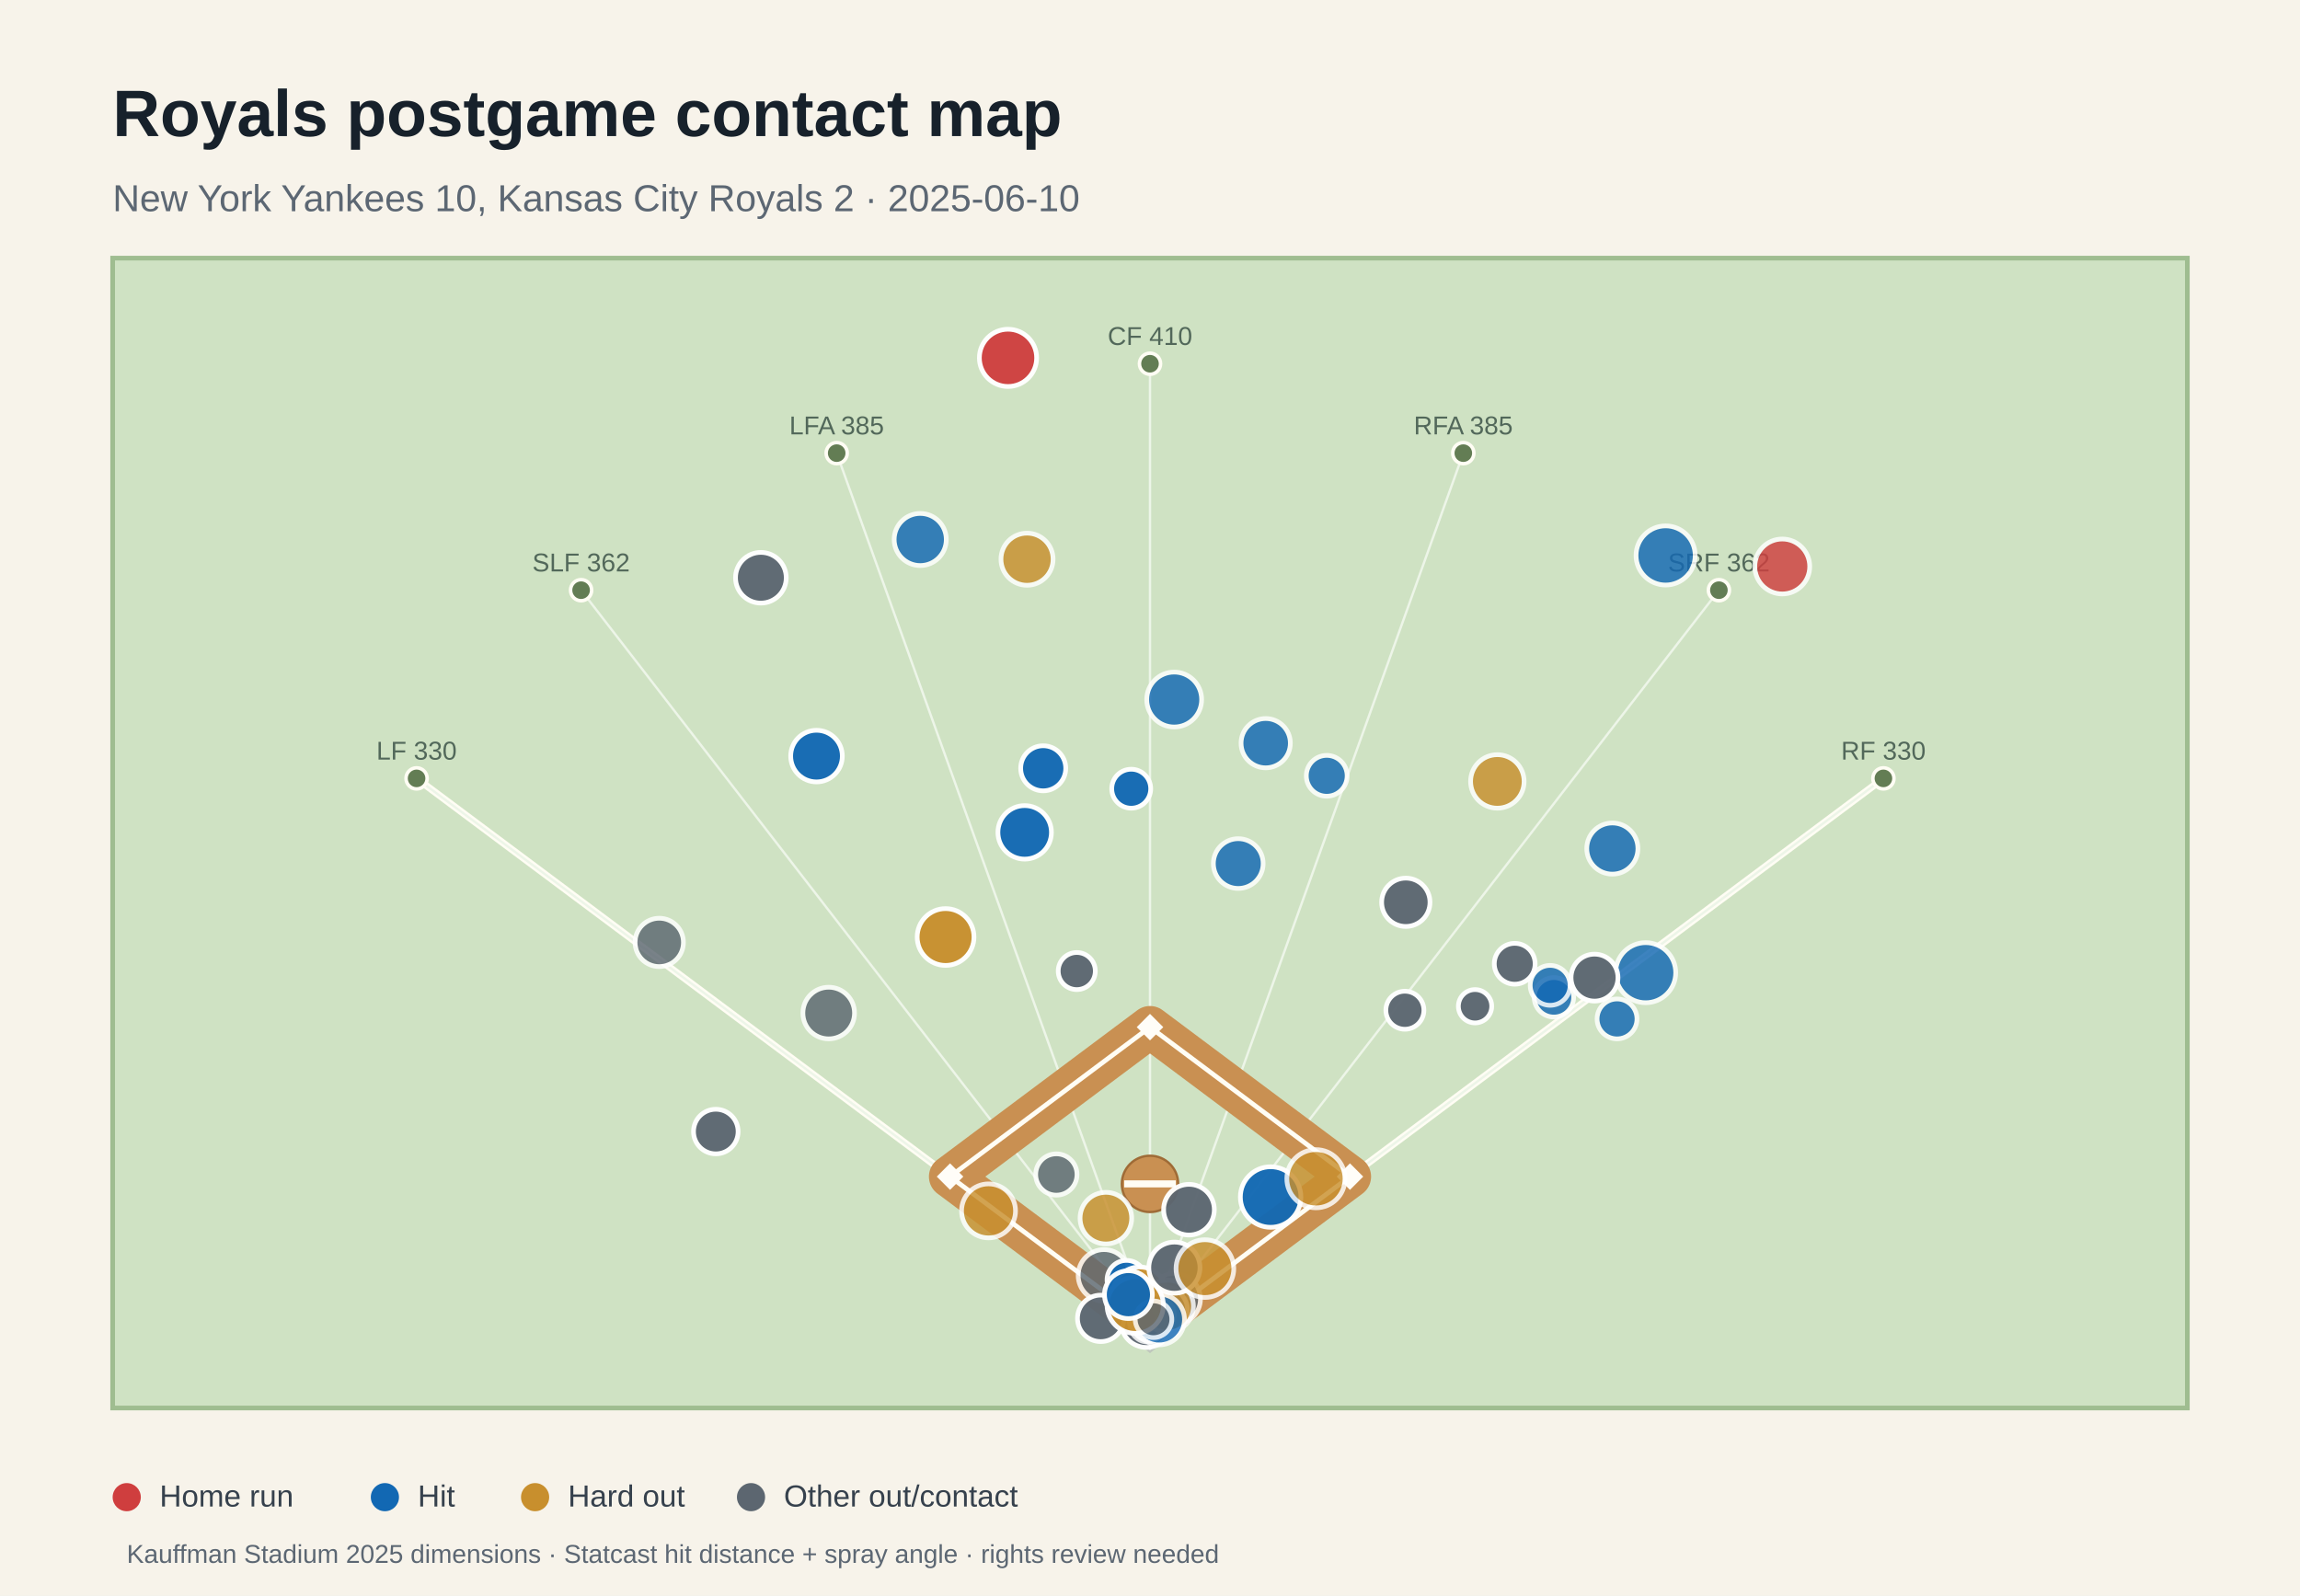
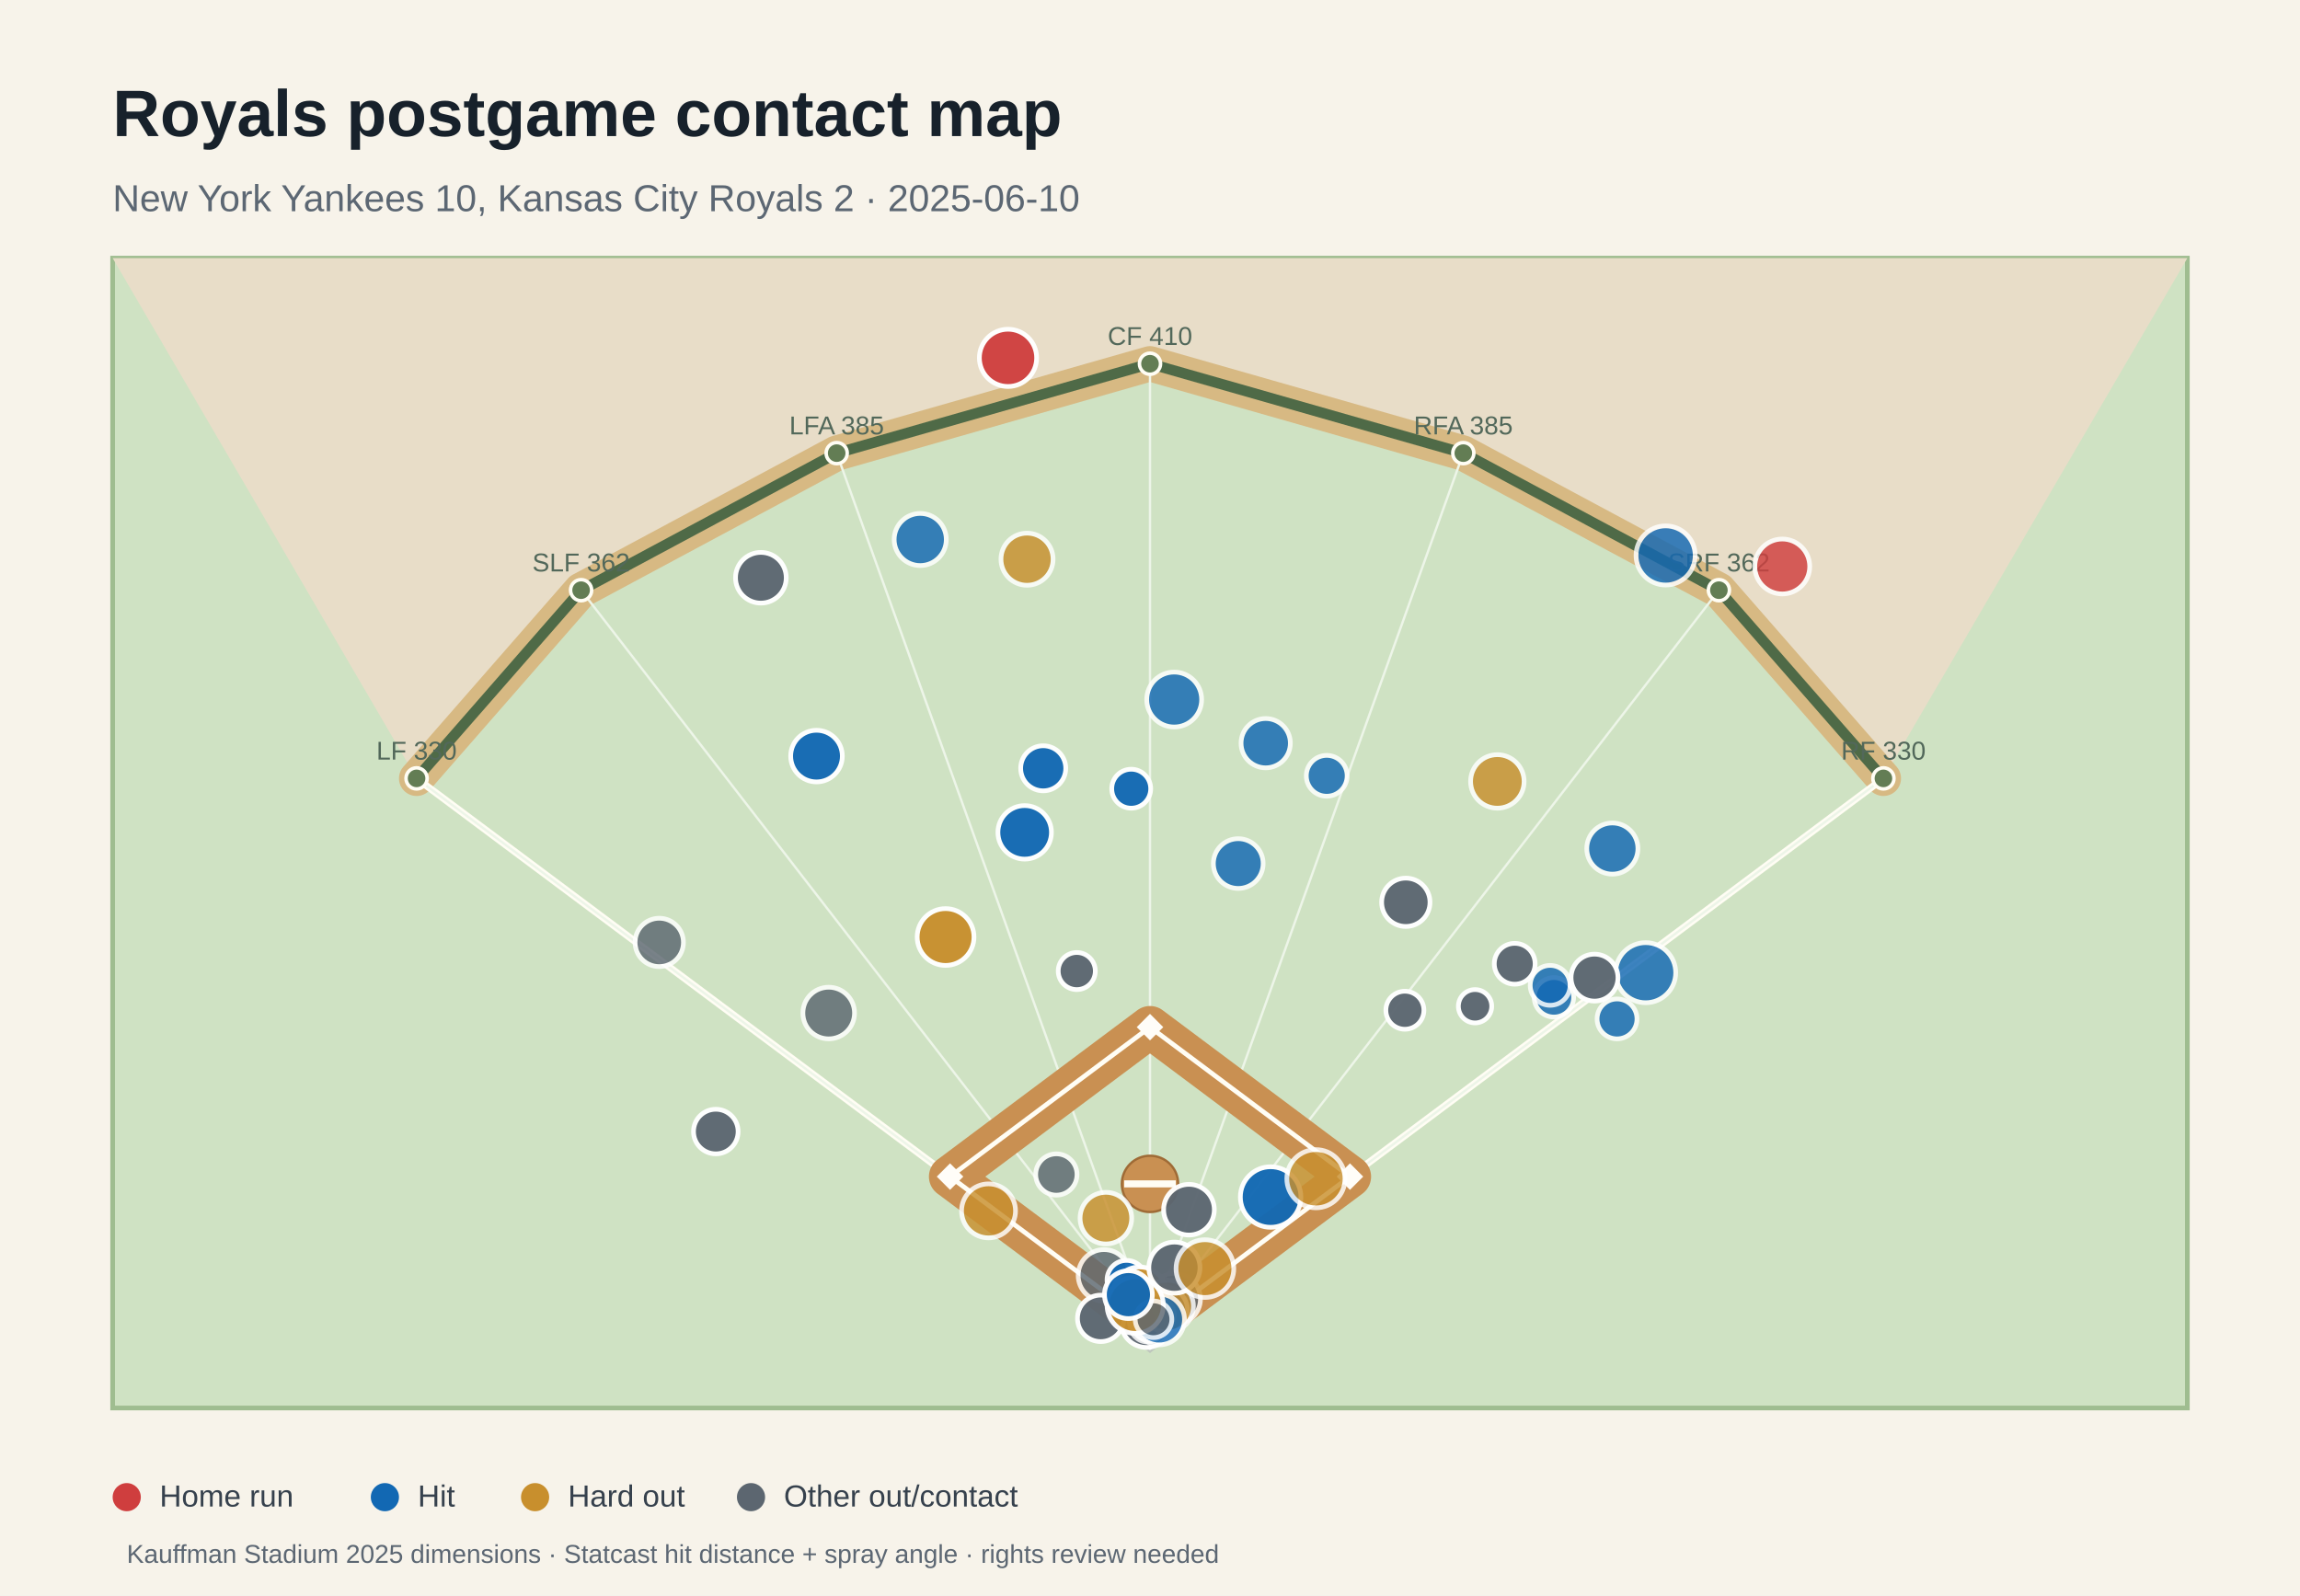
<svg xmlns="http://www.w3.org/2000/svg" width="980" height="680" viewBox="0 0 980 680" role="img" aria-labelledby="title desc">
  <rect width="980" height="680" fill="#f7f3ea" />
  <text x="48" y="58" font-family="Arial, sans-serif" font-size="28" font-weight="700" fill="#17212b">Royals postgame contact map</text>
  <text x="48" y="90" font-family="Arial, sans-serif" font-size="16" fill="#5c6773">New York Yankees 10, Kansas City Royals 2 · 2025-06-10</text>
  <rect x="48" y="110" width="884" height="490" fill="#cfe2c3" stroke="#9fbd90" stroke-width="2" />
+   <path d="M 177.5 331.7 L 247.6 251.5 L 356.5 193.1 L 490.0 155.0 L 623.5 193.1 L 732.4 251.5 L 802.5 331.7 L 932.0 110.0 L 48.0 110.0 Z" fill="#e8ddc8" />
+   <path d="M 177.5 331.7 L 247.6 251.5 L 356.5 193.1 L 490.0 155.0 L 623.5 193.1 L 732.4 251.5 L 802.5 331.7" fill="none" stroke="#d7b983" stroke-width="15" stroke-linecap="round" stroke-linejoin="round" />
+   <path d="M 177.5 331.7 L 247.6 251.5 L 356.5 193.1 L 490.0 155.0 L 623.5 193.1 L 732.4 251.5 L 802.5 331.7" fill="none" stroke="#4f6a47" stroke-width="4.5" stroke-linecap="round" stroke-linejoin="round" />
  <path d="M 490.0 565.0 L 177.5 331.7 M 490.0 565.0 L 802.5 331.7" fill="none" stroke="#fffdf4" stroke-width="3" />
  <g font-family="Arial, sans-serif" font-size="11" fill="#52685a">
    <line x1="490.0" y1="565.0" x2="177.5" y2="331.7" stroke="#edf5e8" stroke-width="1" />
    <circle cx="177.5" cy="331.7" r="4.5" fill="#637d54" stroke="#fffdf4" stroke-width="1.5" />
    <text x="177.5" y="323.7" text-anchor="middle">LF 330</text>
  </g>
  <g font-family="Arial, sans-serif" font-size="11" fill="#52685a">
    <line x1="490.0" y1="565.0" x2="247.6" y2="251.5" stroke="#edf5e8" stroke-width="1" />
    <circle cx="247.6" cy="251.5" r="4.5" fill="#637d54" stroke="#fffdf4" stroke-width="1.5" />
    <text x="247.6" y="243.5" text-anchor="middle">SLF 362</text>
  </g>
  <g font-family="Arial, sans-serif" font-size="11" fill="#52685a">
    <line x1="490.0" y1="565.0" x2="356.5" y2="193.1" stroke="#edf5e8" stroke-width="1" />
    <circle cx="356.5" cy="193.1" r="4.5" fill="#637d54" stroke="#fffdf4" stroke-width="1.5" />
    <text x="356.5" y="185.1" text-anchor="middle">LFA 385</text>
  </g>
  <g font-family="Arial, sans-serif" font-size="11" fill="#52685a">
    <line x1="490.0" y1="565.0" x2="490.0" y2="155.0" stroke="#edf5e8" stroke-width="1" />
    <circle cx="490.0" cy="155.0" r="4.5" fill="#637d54" stroke="#fffdf4" stroke-width="1.5" />
    <text x="490.0" y="147.0" text-anchor="middle">CF 410</text>
  </g>
  <g font-family="Arial, sans-serif" font-size="11" fill="#52685a">
    <line x1="490.0" y1="565.0" x2="623.5" y2="193.1" stroke="#edf5e8" stroke-width="1" />
    <circle cx="623.5" cy="193.1" r="4.5" fill="#637d54" stroke="#fffdf4" stroke-width="1.5" />
    <text x="623.5" y="185.1" text-anchor="middle">RFA 385</text>
  </g>
  <g font-family="Arial, sans-serif" font-size="11" fill="#52685a">
    <line x1="490.0" y1="565.0" x2="732.4" y2="251.5" stroke="#edf5e8" stroke-width="1" />
    <circle cx="732.4" cy="251.5" r="4.5" fill="#637d54" stroke="#fffdf4" stroke-width="1.5" />
    <text x="732.4" y="243.5" text-anchor="middle">SRF 362</text>
  </g>
  <g font-family="Arial, sans-serif" font-size="11" fill="#52685a">
    <line x1="490.0" y1="565.0" x2="802.5" y2="331.7" stroke="#edf5e8" stroke-width="1" />
    <circle cx="802.5" cy="331.7" r="4.5" fill="#637d54" stroke="#fffdf4" stroke-width="1.5" />
    <text x="802.5" y="323.7" text-anchor="middle">RF 330</text>
  </g>
  <path d="M 490.0 565.0 L 575.2 501.4 L 490.0 437.7 L 404.8 501.4 Z" fill="none" stroke="#c99052" stroke-width="18" stroke-linejoin="round" stroke-linecap="round" />
  <path d="M 490.0 565.0 L 575.2 501.4 L 490.0 437.7 L 404.8 501.4 Z" fill="none" stroke="#fffdf4" stroke-width="2" stroke-linejoin="round" />
  <circle cx="490.0" cy="504.5" r="12" fill="#c99052" stroke="#9f6b36" />
  <line x1="479.0" y1="504.5" x2="501.0" y2="504.5" stroke="#fffdf4" stroke-width="3" />
  <rect x="571.2" y="497.4" width="8" height="8" fill="#fffdf8" transform="rotate(45 575.2 501.4)" />
  <rect x="486.0" y="433.7" width="8" height="8" fill="#fffdf8" transform="rotate(45 490.0 437.7)" />
  <rect x="400.8" y="497.4" width="8" height="8" fill="#fffdf8" transform="rotate(45 404.8 501.4)" />
  <path d="M 483.0 563.0 H 497.0 L 495.0 572.0 L 490.0 576.0 L 485.0 572.0 Z" fill="#fffdf8" stroke="#bfc7bd" />
  <circle cx="470.4" cy="543.5" r="11.0" fill="#5c6670" stroke="#fff" stroke-width="2" opacity="0.82" />
  <circle cx="709.7" cy="236.7" r="12.6" fill="#1268b3" stroke="#fff" stroke-width="2" opacity="0.82" />
  <circle cx="488.3" cy="557.1" r="10.8" fill="#5c6670" stroke="#fff" stroke-width="2" opacity="0.82" />
  <circle cx="483.7" cy="550.8" r="10.5" fill="#5c6670" stroke="#fff" stroke-width="2" opacity="0.96" />
  <circle cx="494.4" cy="561.2" r="9.7" fill="#5c6670" stroke="#fff" stroke-width="2" opacity="0.96" />
  <circle cx="598.6" cy="430.5" r="8.1" fill="#5c6670" stroke="#fff" stroke-width="2" opacity="0.96" />
  <circle cx="480.0" cy="545.4" r="8.3" fill="#1268b3" stroke="#fff" stroke-width="2" opacity="0.96" />
  <circle cx="500.6" cy="553.5" r="10.9" fill="#5c6670" stroke="#fff" stroke-width="2" opacity="0.82" />
  <circle cx="437.6" cy="238.3" r="11.1" fill="#c88f2d" stroke="#fff" stroke-width="2" opacity="0.82" />
  <circle cx="759.4" cy="241.4" r="11.7" fill="#cf3e3e" stroke="#fff" stroke-width="2" opacity="0.82" />
  <circle cx="488.4" cy="561.2" r="8.7" fill="#5c6670" stroke="#fff" stroke-width="2" opacity="0.96" />
  <circle cx="436.6" cy="354.7" r="11.4" fill="#1268b3" stroke="#fff" stroke-width="2" opacity="0.96" />
  <circle cx="429.5" cy="152.5" r="12.2" fill="#cf3e3e" stroke="#fff" stroke-width="2" opacity="0.96" />
  <circle cx="500.3" cy="298.1" r="11.7" fill="#1268b3" stroke="#fff" stroke-width="2" opacity="0.82" />
  <circle cx="662.1" cy="425.0" r="8.4" fill="#1268b3" stroke="#fff" stroke-width="2" opacity="0.82" />
  <circle cx="347.9" cy="322.2" r="11.0" fill="#1268b3" stroke="#fff" stroke-width="2" opacity="0.96" />
  <circle cx="638.0" cy="333.0" r="11.4" fill="#c88f2d" stroke="#fff" stroke-width="2" opacity="0.82" />
  <circle cx="402.9" cy="399.3" r="12.1" fill="#c88f2d" stroke="#fff" stroke-width="2" opacity="0.96" />
  <circle cx="645.4" cy="410.7" r="8.7" fill="#5c6670" stroke="#fff" stroke-width="2" opacity="0.96" />
  <circle cx="482.2" cy="558.1" r="10.2" fill="#5c6670" stroke="#fff" stroke-width="2" opacity="0.96" />
  <circle cx="471.2" cy="519.1" r="11.0" fill="#c88f2d" stroke="#fff" stroke-width="2" opacity="0.82" />
  <circle cx="305.0" cy="482.2" r="9.5" fill="#5c6670" stroke="#fff" stroke-width="2" opacity="0.96" />
  <circle cx="458.8" cy="413.8" r="7.9" fill="#5c6670" stroke="#fff" stroke-width="2" opacity="0.96" />
  <circle cx="496.0" cy="558.4" r="10.0" fill="#5c6670" stroke="#fff" stroke-width="2" opacity="0.82" />
  <circle cx="324.2" cy="246.2" r="10.8" fill="#5c6670" stroke="#fff" stroke-width="2" opacity="0.96" />
  <circle cx="492.7" cy="560.4" r="7.7" fill="#5c6670" stroke="#fff" stroke-width="2" opacity="0.82" />
  <circle cx="482.0" cy="336.1" r="8.3" fill="#1268b3" stroke="#fff" stroke-width="2" opacity="0.96" />
  <circle cx="483.6" cy="557.4" r="7.9" fill="#5c6670" stroke="#fff" stroke-width="2" opacity="0.96" />
  <circle cx="485.6" cy="551.4" r="11.5" fill="#c88f2d" stroke="#fff" stroke-width="2" opacity="0.96" />
  <circle cx="353.1" cy="431.7" r="11.0" fill="#5c6670" stroke="#fff" stroke-width="2" opacity="0.82" />
  <circle cx="488.9" cy="564.4" r="7.4" fill="#5c6670" stroke="#fff" stroke-width="2" opacity="0.96" />
  <circle cx="392.1" cy="229.9" r="11.1" fill="#1268b3" stroke="#fff" stroke-width="2" opacity="0.82" />
  <circle cx="565.3" cy="330.6" r="8.7" fill="#1268b3" stroke="#fff" stroke-width="2" opacity="0.82" />
  <circle cx="689.0" cy="434.2" r="8.5" fill="#1268b3" stroke="#fff" stroke-width="2" opacity="0.82" />
  <circle cx="488.5" cy="563.4" r="9.2" fill="#5c6670" stroke="#fff" stroke-width="2" opacity="0.82" />
  <circle cx="488.5" cy="563.3" r="10.9" fill="#5c6670" stroke="#fff" stroke-width="2" opacity="0.96" />
  <circle cx="687.0" cy="361.6" r="10.9" fill="#1268b3" stroke="#fff" stroke-width="2" opacity="0.82" />
  <circle cx="541.4" cy="510.1" r="12.9" fill="#1268b3" stroke="#fff" stroke-width="2" opacity="0.96" />
  <circle cx="469.0" cy="561.8" r="9.9" fill="#5c6670" stroke="#fff" stroke-width="2" opacity="0.96" />
  <circle cx="560.7" cy="502.3" r="12.4" fill="#c88f2d" stroke="#fff" stroke-width="2" opacity="0.82" />
  <circle cx="489.7" cy="564.0" r="7.3" fill="#5c6670" stroke="#fff" stroke-width="2" opacity="0.82" />
  <circle cx="492.8" cy="561.6" r="6.0" fill="#5c6670" stroke="#fff" stroke-width="2" opacity="0.96" />
  <circle cx="660.5" cy="419.9" r="8.5" fill="#1268b3" stroke="#fff" stroke-width="2" opacity="0.82" />
  <circle cx="489.1" cy="564.2" r="7.7" fill="#1268b3" stroke="#fff" stroke-width="2" opacity="0.82" />
  <circle cx="421.2" cy="516.0" r="11.5" fill="#c88f2d" stroke="#fff" stroke-width="2" opacity="0.82" />
  <circle cx="489.1" cy="564.3" r="6.3" fill="#1268b3" stroke="#fff" stroke-width="2" opacity="0.82" />
  <circle cx="506.6" cy="515.5" r="10.8" fill="#5c6670" stroke="#fff" stroke-width="2" opacity="0.96" />
  <circle cx="599.0" cy="384.5" r="10.3" fill="#5c6670" stroke="#fff" stroke-width="2" opacity="0.96" />
  <circle cx="701.2" cy="414.5" r="12.8" fill="#1268b3" stroke="#fff" stroke-width="2" opacity="0.82" />
  <circle cx="444.5" cy="327.4" r="9.6" fill="#1268b3" stroke="#fff" stroke-width="2" opacity="0.96" />
  <circle cx="497.4" cy="556.6" r="11.1" fill="#c88f2d" stroke="#fff" stroke-width="2" opacity="0.82" />
  <circle cx="486.9" cy="561.7" r="6.0" fill="#1268b3" stroke="#fff" stroke-width="2" opacity="0.96" />
  <circle cx="493.9" cy="562.3" r="10.8" fill="#1268b3" stroke="#fff" stroke-width="2" opacity="0.82" />
  <circle cx="500.4" cy="540.2" r="10.9" fill="#5c6670" stroke="#fff" stroke-width="2" opacity="0.96" />
  <circle cx="513.4" cy="540.6" r="12.3" fill="#c88f2d" stroke="#fff" stroke-width="2" opacity="0.82" />
  <circle cx="280.9" cy="401.6" r="10.3" fill="#5c6670" stroke="#fff" stroke-width="2" opacity="0.82" />
  <circle cx="483.7" cy="556.2" r="12.0" fill="#c88f2d" stroke="#fff" stroke-width="2" opacity="0.96" />
  <circle cx="491.5" cy="562.2" r="7.8" fill="#5c6670" stroke="#fff" stroke-width="2" opacity="0.82" />
  <circle cx="527.6" cy="368.0" r="10.6" fill="#1268b3" stroke="#fff" stroke-width="2" opacity="0.82" />
  <circle cx="679.4" cy="416.6" r="10.0" fill="#5c6670" stroke="#fff" stroke-width="2" opacity="0.96" />
  <circle cx="480.8" cy="551.7" r="10.2" fill="#1268b3" stroke="#fff" stroke-width="2" opacity="0.96" />
  <circle cx="539.3" cy="316.7" r="10.5" fill="#1268b3" stroke="#fff" stroke-width="2" opacity="0.82" />
  <circle cx="450.1" cy="500.5" r="8.8" fill="#5c6670" stroke="#fff" stroke-width="2" opacity="0.82" />
  <circle cx="628.5" cy="428.8" r="7.1" fill="#5c6670" stroke="#fff" stroke-width="2" opacity="0.96" />
  <g font-family="Arial, sans-serif" font-size="13" fill="#36414d">
    <circle cx="54" cy="638" r="6" fill="#cf3e3e" />
    <text x="68" y="642">Home run</text>
    <circle cx="164" cy="638" r="6" fill="#1268b3" />
    <text x="178" y="642">Hit</text>
    <circle cx="228" cy="638" r="6" fill="#c88f2d" />
    <text x="242" y="642">Hard out</text>
    <circle cx="320" cy="638" r="6" fill="#5c6670" />
    <text x="334" y="642">Other out/contact</text>
  </g>
  <text x="54" y="666" font-family="Arial, sans-serif" font-size="11" fill="#5c6773">Kauffman Stadium 2025 dimensions · Statcast hit distance + spray angle · rights review needed</text>
</svg>
